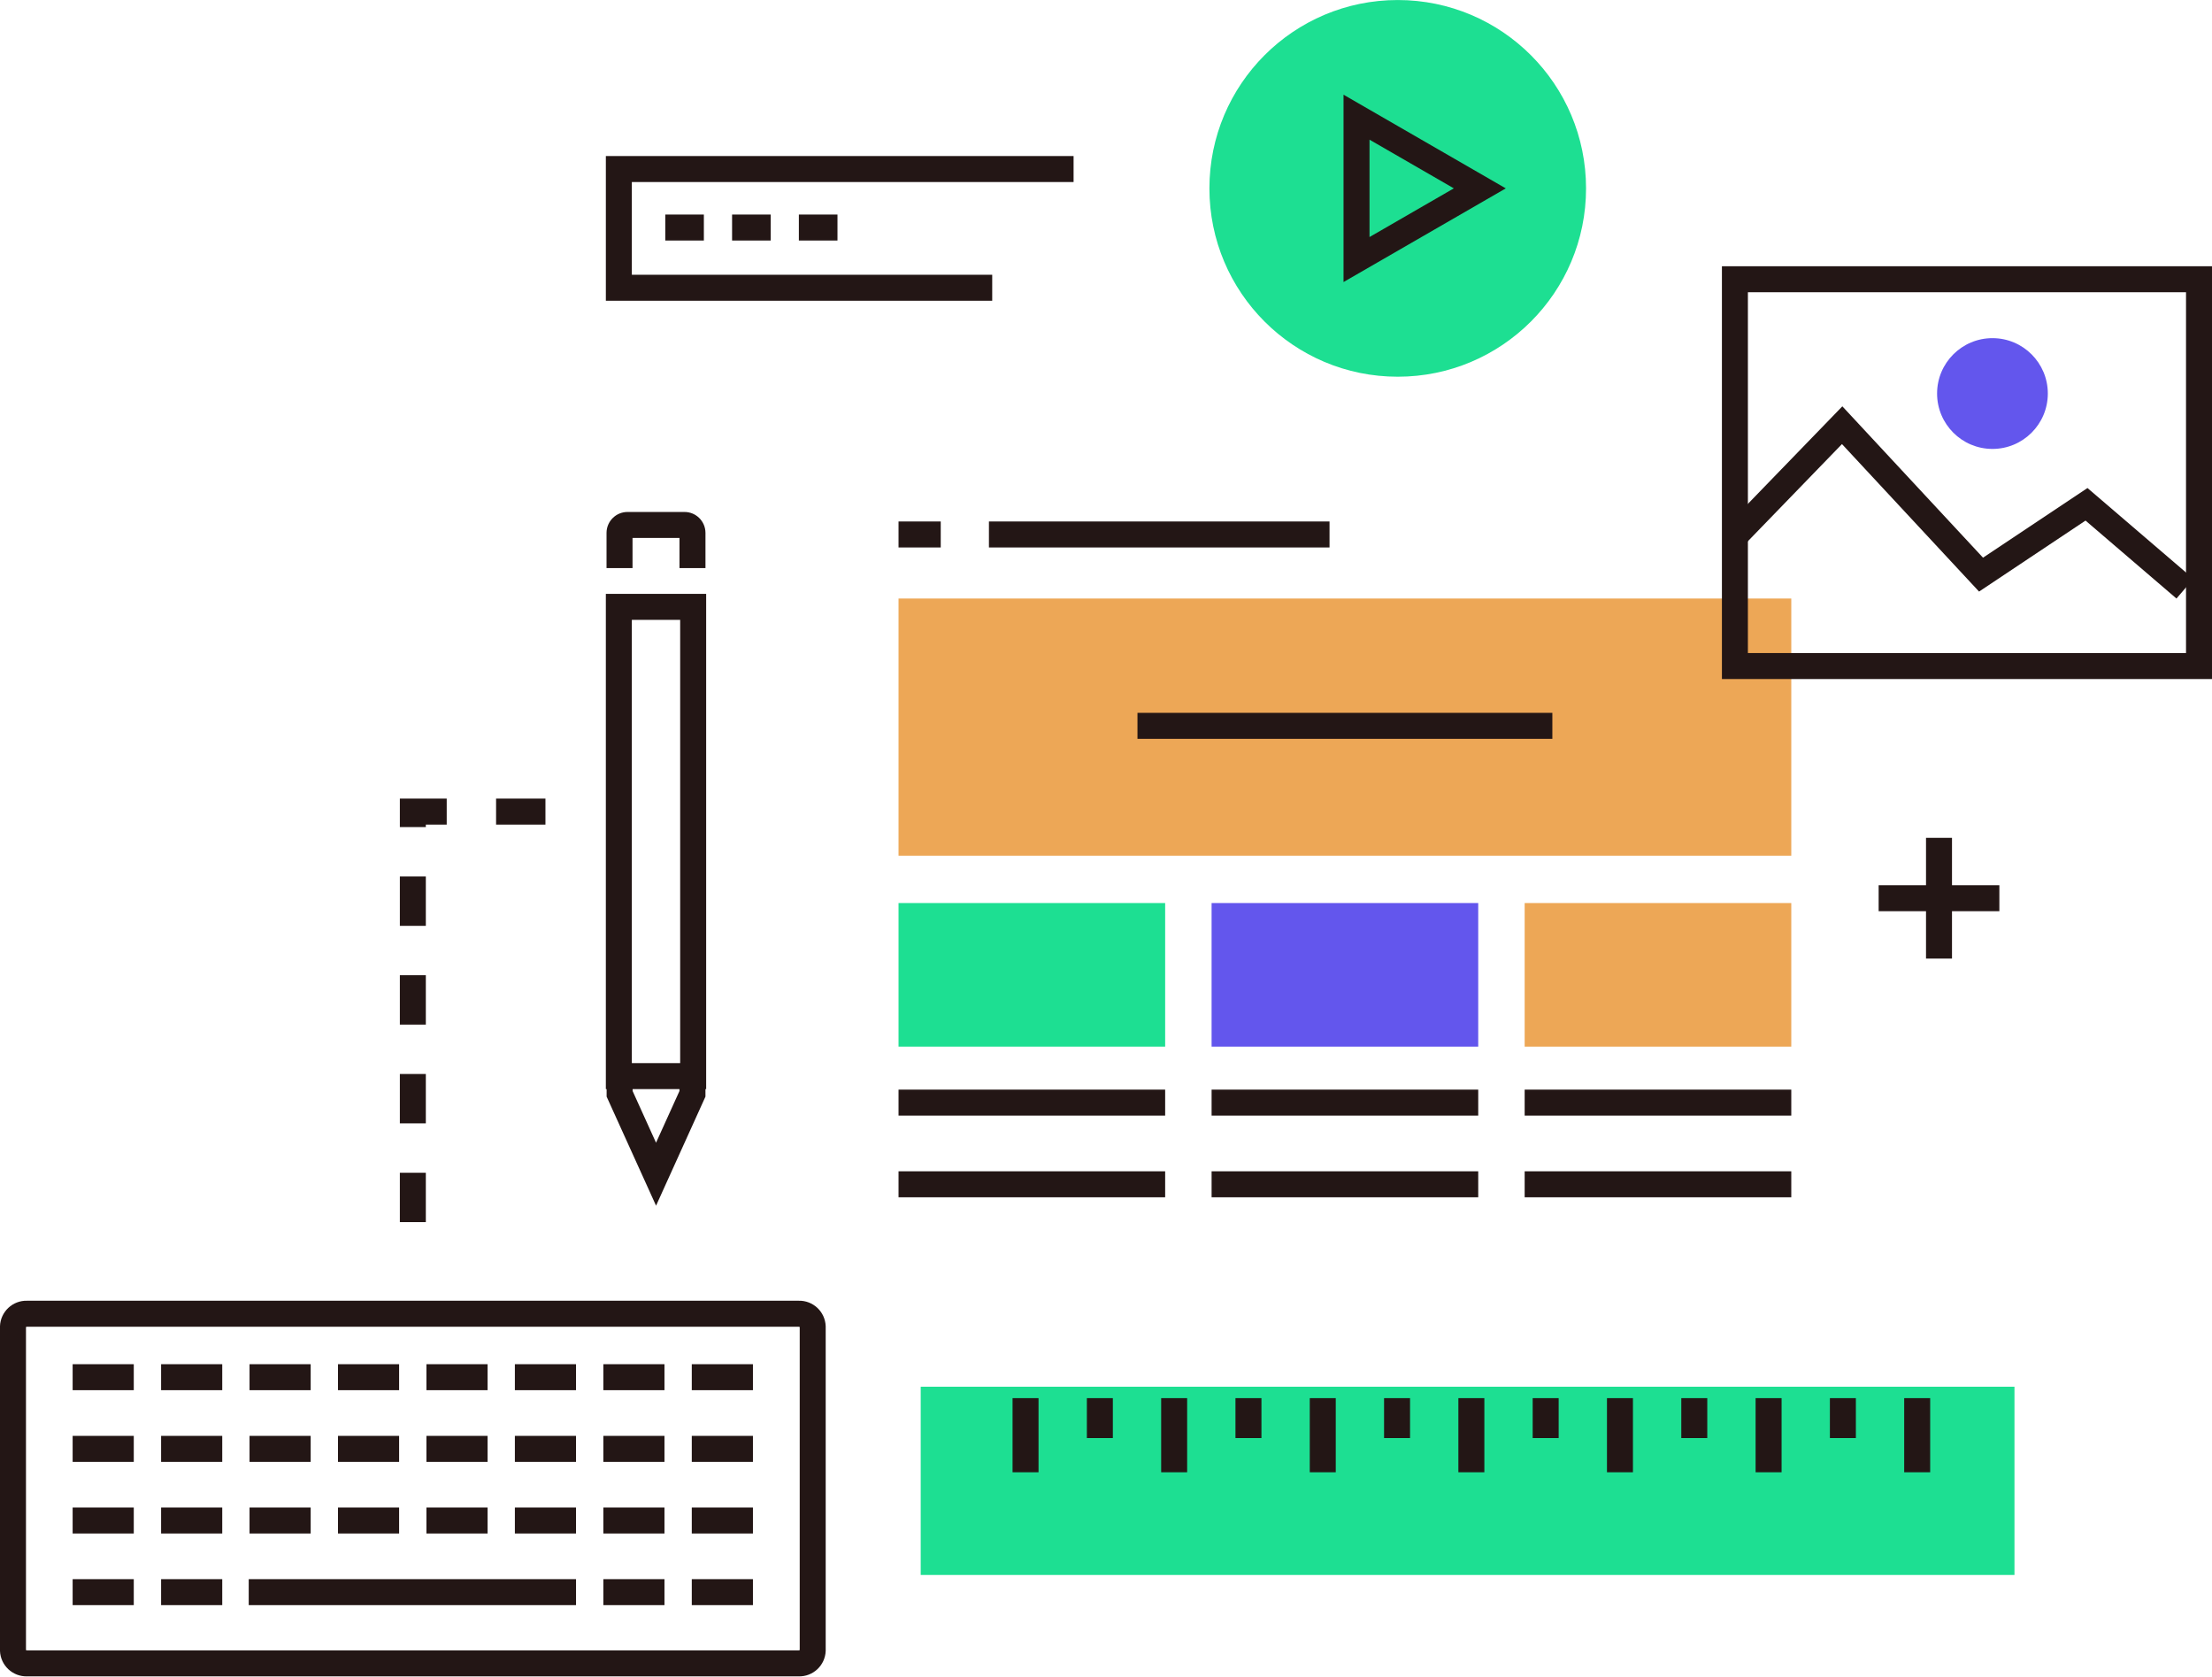
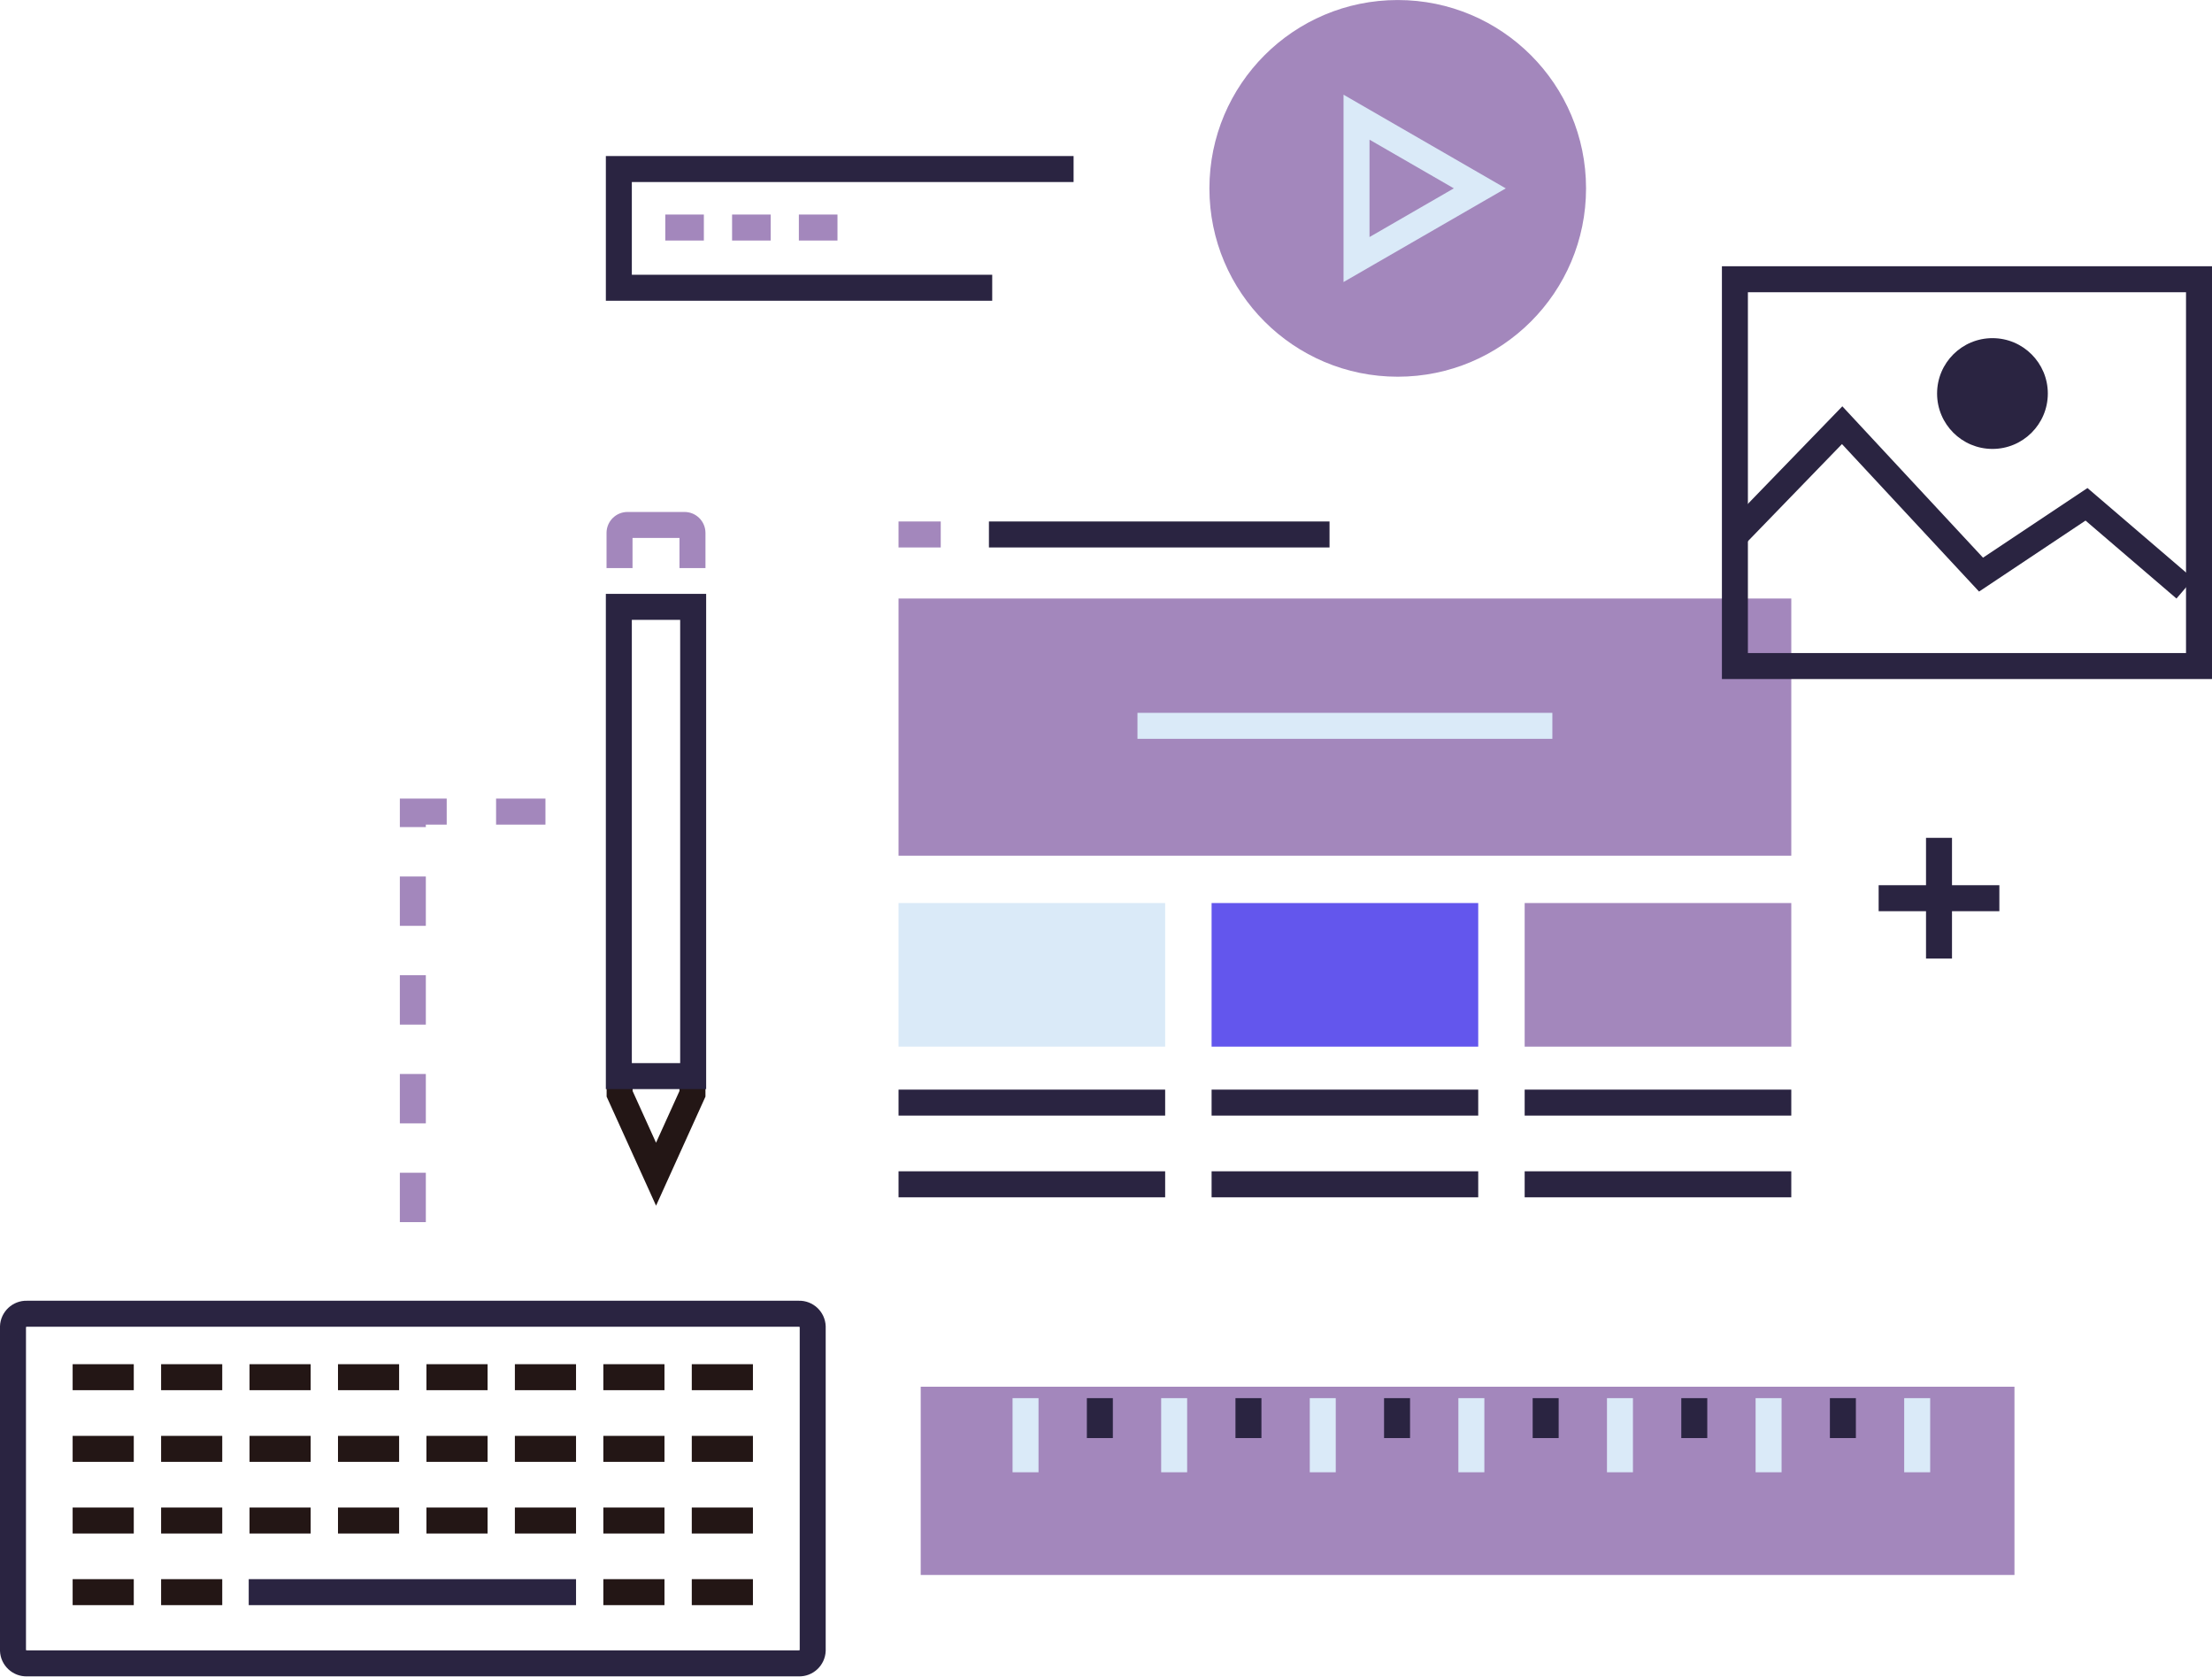
- <svg xmlns="http://www.w3.org/2000/svg" width="402.698" height="305.13" viewBox="0 0 402.698 305.13">
-   <g id="Group_97" data-name="Group 97" transform="translate(3058.336 -2865.031)">
+ <svg xmlns="http://www.w3.org/2000/svg" width="402.698" height="305.129" viewBox="0 0 402.698 305.129">
+   <g id="Group_8833" data-name="Group 8833" transform="translate(3058.336 -2865.031)">
    <g id="Group_13" data-name="Group 13" transform="translate(-2838.156 2865.031)">
-       <path id="Path_9" data-name="Path 9" d="M-2524.315,2899.314A34.279,34.279,0,0,1-2558.6,2933.6a34.279,34.279,0,0,1-34.282-34.281,34.284,34.284,0,0,1,34.282-34.283A34.284,34.284,0,0,1-2524.315,2899.314Z" transform="translate(2592.878 -2865.031)" fill="#1ddf92" />
+       <path id="Path_9" data-name="Path 9" d="M-2524.315,2899.314A34.279,34.279,0,0,1-2558.6,2933.6a34.279,34.279,0,0,1-34.282-34.281,34.284,34.284,0,0,1,34.282-34.283A34.284,34.284,0,0,1-2524.315,2899.314Z" transform="translate(2592.878 -2865.031)" fill="#a387bc" />
    </g>
    <g id="Group_14" data-name="Group 14" transform="translate(-2813.744 2882.264)">
-       <path id="Path_10" data-name="Path 10" d="M-2541.27,2935.566v-34.1l29.538,17.05Zm4.73-25.915v17.723l15.35-8.863Z" transform="translate(2541.27 -2901.461)" fill="#231615" />
+       <path id="Path_10" data-name="Path 10" d="M-2541.27,2935.566v-34.1l29.538,17.05Zm4.73-25.915v17.723l15.35-8.863Z" transform="translate(2541.27 -2901.461)" fill="#daeaf8" />
    </g>
    <g id="Group_17" data-name="Group 17" transform="translate(-2716.325 3017.533)">
      <g id="Group_15" data-name="Group 15" transform="translate(8.623)">
-         <rect id="Rectangle_28" data-name="Rectangle 28" width="4.73" height="21.976" fill="#231615" />
+         <rect id="Rectangle_28" data-name="Rectangle 28" width="4.73" height="21.976" fill="#2a2441" />
      </g>
      <g id="Group_16" data-name="Group 16" transform="translate(0 8.623)">
-         <rect id="Rectangle_29" data-name="Rectangle 29" width="21.976" height="4.73" fill="#231615" />
+         <rect id="Rectangle_29" data-name="Rectangle 29" width="21.976" height="4.73" fill="#2a2441" />
      </g>
    </g>
    <g id="Group_32" data-name="Group 32" transform="translate(-2890.719 3117.439)">
      <g id="Group_18" data-name="Group 18" transform="translate(0)">
-         <path id="Path_11" data-name="Path 11" d="M-2664.25,3398.621h-39.744v34.265h199.12v-34.265Z" transform="translate(2703.994 -3398.621)" fill="#1ddf92" />
+         <path id="Path_11" data-name="Path 11" d="M-2664.25,3398.621h-39.744v34.265h199.12v-34.265Z" transform="translate(2703.994 -3398.621)" fill="#a387bc" />
      </g>
      <g id="Group_19" data-name="Group 19" transform="translate(16.72 2.08)">
-         <rect id="Rectangle_30" data-name="Rectangle 30" width="4.73" height="13.492" fill="#231615" />
+         <rect id="Rectangle_30" data-name="Rectangle 30" width="4.73" height="13.492" fill="#daeaf8" />
      </g>
      <g id="Group_20" data-name="Group 20" transform="translate(30.249 2.08)">
-         <rect id="Rectangle_31" data-name="Rectangle 31" width="4.73" height="7.265" fill="#231615" />
+         <rect id="Rectangle_31" data-name="Rectangle 31" width="4.73" height="7.265" fill="#2a2441" />
      </g>
      <g id="Group_21" data-name="Group 21" transform="translate(43.775 2.08)">
-         <rect id="Rectangle_32" data-name="Rectangle 32" width="4.73" height="13.492" fill="#231615" />
+         <rect id="Rectangle_32" data-name="Rectangle 32" width="4.73" height="13.492" fill="#daeaf8" />
      </g>
      <g id="Group_22" data-name="Group 22" transform="translate(57.301 2.08)">
-         <rect id="Rectangle_33" data-name="Rectangle 33" width="4.73" height="7.265" fill="#231615" />
+         <rect id="Rectangle_33" data-name="Rectangle 33" width="4.73" height="7.265" fill="#2a2441" />
      </g>
      <g id="Group_23" data-name="Group 23" transform="translate(70.829 2.08)">
-         <rect id="Rectangle_34" data-name="Rectangle 34" width="4.73" height="13.492" fill="#231615" />
+         <rect id="Rectangle_34" data-name="Rectangle 34" width="4.73" height="13.492" fill="#daeaf8" />
      </g>
      <g id="Group_24" data-name="Group 24" transform="translate(84.354 2.08)">
-         <rect id="Rectangle_35" data-name="Rectangle 35" width="4.73" height="7.265" fill="#231615" />
+         <rect id="Rectangle_35" data-name="Rectangle 35" width="4.73" height="7.265" fill="#2a2441" />
      </g>
      <g id="Group_25" data-name="Group 25" transform="translate(97.883 2.08)">
-         <rect id="Rectangle_36" data-name="Rectangle 36" width="4.73" height="13.492" fill="#231615" />
+         <rect id="Rectangle_36" data-name="Rectangle 36" width="4.73" height="13.492" fill="#daeaf8" />
      </g>
      <g id="Group_26" data-name="Group 26" transform="translate(111.41 2.08)">
-         <rect id="Rectangle_37" data-name="Rectangle 37" width="4.73" height="7.265" fill="#231615" />
+         <rect id="Rectangle_37" data-name="Rectangle 37" width="4.73" height="7.265" fill="#2a2441" />
      </g>
      <g id="Group_27" data-name="Group 27" transform="translate(124.934 2.08)">
-         <rect id="Rectangle_38" data-name="Rectangle 38" width="4.73" height="13.492" fill="#231615" />
+         <rect id="Rectangle_38" data-name="Rectangle 38" width="4.73" height="13.492" fill="#daeaf8" />
      </g>
      <g id="Group_28" data-name="Group 28" transform="translate(138.465 2.08)">
-         <rect id="Rectangle_39" data-name="Rectangle 39" width="4.73" height="7.265" fill="#231615" />
+         <rect id="Rectangle_39" data-name="Rectangle 39" width="4.73" height="7.265" fill="#2a2441" />
      </g>
      <g id="Group_29" data-name="Group 29" transform="translate(151.993 2.08)">
-         <rect id="Rectangle_40" data-name="Rectangle 40" width="4.73" height="13.492" fill="#231615" />
+         <rect id="Rectangle_40" data-name="Rectangle 40" width="4.73" height="13.492" fill="#daeaf8" />
      </g>
      <g id="Group_30" data-name="Group 30" transform="translate(165.518 2.08)">
-         <rect id="Rectangle_41" data-name="Rectangle 41" width="4.73" height="7.265" fill="#231615" />
+         <rect id="Rectangle_41" data-name="Rectangle 41" width="4.73" height="7.265" fill="#2a2441" />
      </g>
      <g id="Group_31" data-name="Group 31" transform="translate(179.045 2.08)">
-         <rect id="Rectangle_42" data-name="Rectangle 42" width="4.73" height="13.492" fill="#231615" />
+         <rect id="Rectangle_42" data-name="Rectangle 42" width="4.73" height="13.492" fill="#daeaf8" />
      </g>
    </g>
    <g id="Group_37" data-name="Group 37" transform="translate(-2948.04 2893.433)">
      <g id="Group_33" data-name="Group 33" transform="translate(0)">
-         <path id="Path_12" data-name="Path 12" d="M-2754.833,2951.412h-70.337v-26.338h85.151v4.73h-80.421v16.878h65.607Z" transform="translate(2825.171 -2925.073)" fill="#231615" />
+         <path id="Path_12" data-name="Path 12" d="M-2754.833,2951.412h-70.337v-26.338h85.151v4.73h-80.421v16.878h65.607Z" transform="translate(2825.171 -2925.073)" fill="#2a2441" />
      </g>
      <g id="Group_34" data-name="Group 34" transform="translate(10.82 10.648)">
        <line id="Line_1" data-name="Line 1" x2="7.024" transform="translate(0 2.365)" fill="#231615" />
-         <rect id="Rectangle_43" data-name="Rectangle 43" width="7.024" height="4.73" fill="#231615" />
+         <rect id="Rectangle_43" data-name="Rectangle 43" width="7.024" height="4.73" fill="#a387bc" />
      </g>
      <g id="Group_35" data-name="Group 35" transform="translate(22.981 10.648)">
        <line id="Line_2" data-name="Line 2" x2="7.027" transform="translate(0 2.365)" fill="#231615" />
-         <rect id="Rectangle_44" data-name="Rectangle 44" width="7.027" height="4.73" fill="#231615" />
+         <rect id="Rectangle_44" data-name="Rectangle 44" width="7.027" height="4.73" fill="#a387bc" />
      </g>
      <g id="Group_36" data-name="Group 36" transform="translate(35.14 10.648)">
        <line id="Line_3" data-name="Line 3" x2="7.028" transform="translate(0 2.365)" fill="#231615" />
-         <rect id="Rectangle_45" data-name="Rectangle 45" width="7.028" height="4.73" fill="#231615" />
+         <rect id="Rectangle_45" data-name="Rectangle 45" width="7.028" height="4.73" fill="#a387bc" />
      </g>
    </g>
    <g id="Group_51" data-name="Group 51" transform="translate(-2894.757 2959.949)">
      <g id="Group_38" data-name="Group 38" transform="translate(0 14.024)">
-         <rect id="Rectangle_46" data-name="Rectangle 46" width="162.528" height="46.808" fill="#eda756" />
+         <rect id="Rectangle_46" data-name="Rectangle 46" width="162.528" height="46.808" fill="#a387bc" />
      </g>
      <g id="Group_39" data-name="Group 39" transform="translate(0 69.452)">
-         <rect id="Rectangle_47" data-name="Rectangle 47" width="48.54" height="26.14" fill="#1ddf92" />
+         <rect id="Rectangle_47" data-name="Rectangle 47" width="48.54" height="26.14" fill="#daeaf8" />
      </g>
      <g id="Group_40" data-name="Group 40" transform="translate(0 103.414)">
        <line id="Line_4" data-name="Line 4" x2="48.54" transform="translate(0 2.365)" fill="#231615" />
-         <rect id="Rectangle_48" data-name="Rectangle 48" width="48.54" height="4.73" fill="#231615" />
+         <rect id="Rectangle_48" data-name="Rectangle 48" width="48.54" height="4.73" fill="#2a2441" />
      </g>
      <g id="Group_41" data-name="Group 41" transform="translate(0 118.28)">
        <line id="Line_5" data-name="Line 5" x1="48.54" transform="translate(0 2.365)" fill="#231615" />
-         <rect id="Rectangle_49" data-name="Rectangle 49" width="48.54" height="4.73" fill="#231615" />
+         <rect id="Rectangle_49" data-name="Rectangle 49" width="48.54" height="4.73" fill="#2a2441" />
      </g>
      <g id="Group_42" data-name="Group 42" transform="translate(56.995 103.414)">
        <line id="Line_6" data-name="Line 6" x2="48.539" transform="translate(0 2.365)" fill="#231615" />
-         <rect id="Rectangle_50" data-name="Rectangle 50" width="48.539" height="4.73" fill="#231615" />
+         <rect id="Rectangle_50" data-name="Rectangle 50" width="48.539" height="4.73" fill="#2a2441" />
      </g>
      <g id="Group_43" data-name="Group 43" transform="translate(43.5 34.833)">
-         <rect id="Rectangle_51" data-name="Rectangle 51" width="75.53" height="4.73" fill="#231615" />
+         <rect id="Rectangle_51" data-name="Rectangle 51" width="75.53" height="4.73" fill="#daeaf8" />
      </g>
      <g id="Group_44" data-name="Group 44" transform="translate(56.995 118.28)">
        <line id="Line_7" data-name="Line 7" x1="48.539" transform="translate(0 2.365)" fill="#231615" />
-         <rect id="Rectangle_52" data-name="Rectangle 52" width="48.539" height="4.73" fill="#231615" />
+         <rect id="Rectangle_52" data-name="Rectangle 52" width="48.539" height="4.73" fill="#2a2441" />
      </g>
      <g id="Group_45" data-name="Group 45" transform="translate(113.989 103.414)">
        <line id="Line_8" data-name="Line 8" x2="48.538" transform="translate(0 2.365)" fill="#231615" />
-         <rect id="Rectangle_53" data-name="Rectangle 53" width="48.538" height="4.73" fill="#231615" />
+         <rect id="Rectangle_53" data-name="Rectangle 53" width="48.538" height="4.73" fill="#2a2441" />
      </g>
      <g id="Group_46" data-name="Group 46" transform="translate(113.989 118.28)">
        <line id="Line_9" data-name="Line 9" x1="48.538" transform="translate(0 2.365)" fill="#231615" />
-         <rect id="Rectangle_54" data-name="Rectangle 54" width="48.538" height="4.73" fill="#231615" />
+         <rect id="Rectangle_54" data-name="Rectangle 54" width="48.538" height="4.73" fill="#2a2441" />
      </g>
      <g id="Group_47" data-name="Group 47" transform="translate(56.994 69.452)">
        <rect id="Rectangle_55" data-name="Rectangle 55" width="48.54" height="26.14" fill="#6356ed" />
      </g>
      <g id="Group_48" data-name="Group 48" transform="translate(113.989 69.452)">
-         <rect id="Rectangle_56" data-name="Rectangle 56" width="48.538" height="26.14" fill="#eda756" />
+         <rect id="Rectangle_56" data-name="Rectangle 56" width="48.538" height="26.14" fill="#a387bc" />
      </g>
      <g id="Group_49" data-name="Group 49" transform="translate(16.458)">
-         <rect id="Rectangle_57" data-name="Rectangle 57" width="62.006" height="4.73" fill="#231615" />
+         <rect id="Rectangle_57" data-name="Rectangle 57" width="62.006" height="4.73" fill="#2a2441" />
      </g>
      <g id="Group_50" data-name="Group 50">
-         <rect id="Rectangle_58" data-name="Rectangle 58" width="7.684" height="4.73" fill="#231615" />
+         <rect id="Rectangle_58" data-name="Rectangle 58" width="7.684" height="4.73" fill="#a387bc" />
      </g>
    </g>
    <g id="Group_55" data-name="Group 55" transform="translate(-2744.858 2913.493)">
      <g id="Group_52" data-name="Group 52" transform="translate(0 0)">
-         <path id="Path_13" data-name="Path 13" d="M-2306.425,3042.615h-89.22v-75.136h89.22Zm-84.49-4.73h79.76v-65.675h-79.76Z" transform="translate(2395.645 -2967.479)" fill="#231615" />
+         <path id="Path_13" data-name="Path 13" d="M-2306.425,3042.615h-89.22v-75.136h89.22Zm-84.49-4.73h79.76v-65.675h-79.76Z" transform="translate(2395.645 -2967.479)" fill="#2a2441" />
      </g>
      <g id="Group_53" data-name="Group 53" transform="translate(0.666 25.496)">
-         <path id="Path_14" data-name="Path 14" d="M-2312.15,3056.364l-16.557-14.19-19.383,12.922-24.958-26.846-17.79,18.367-3.4-3.291,21.259-21.949,25.612,27.55,19.016-12.677,19.278,16.521Z" transform="translate(2394.236 -3021.377)" fill="#231615" />
+         <path id="Path_14" data-name="Path 14" d="M-2312.15,3056.364l-16.557-14.19-19.383,12.922-24.958-26.846-17.79,18.367-3.4-3.291,21.259-21.949,25.612,27.55,19.016-12.677,19.278,16.521Z" transform="translate(2394.236 -3021.377)" fill="#2a2441" />
      </g>
      <g id="Group_54" data-name="Group 54" transform="translate(39.17 13.088)">
-         <path id="Path_15" data-name="Path 15" d="M-2292.679,3005.228a10.084,10.084,0,0,1-10.076,10.083,10.086,10.086,0,0,1-10.084-10.083,10.08,10.08,0,0,1,10.084-10.08A10.078,10.078,0,0,1-2292.679,3005.228Z" transform="translate(2312.84 -2995.148)" fill="#6356ed" />
+         <path id="Path_15" data-name="Path 15" d="M-2292.679,3005.228a10.084,10.084,0,0,1-10.076,10.083,10.086,10.086,0,0,1-10.084-10.083,10.08,10.08,0,0,1,10.084-10.08A10.078,10.078,0,0,1-2292.679,3005.228Z" transform="translate(2312.84 -2995.148)" fill="#2a2441" />
      </g>
    </g>
    <g id="Group_59" data-name="Group 59" transform="translate(-2948.041 2958.219)">
      <g id="Group_56" data-name="Group 56" transform="translate(0.127 0)">
-         <path id="Path_16" data-name="Path 16" d="M-2806.894,3072.241h-4.731v-5.482h-8.549v5.482h-4.731v-6.418a3.816,3.816,0,0,1,3.828-3.794h10.358a3.814,3.814,0,0,1,3.825,3.794Z" transform="translate(2824.904 -3062.029)" fill="#231615" />
+         <path id="Path_16" data-name="Path 16" d="M-2806.894,3072.241h-4.731v-5.482h-8.549v5.482h-4.731v-6.418a3.816,3.816,0,0,1,3.828-3.794h10.358a3.814,3.814,0,0,1,3.825,3.794Z" transform="translate(2824.904 -3062.029)" fill="#a387bc" />
      </g>
      <g id="Group_57" data-name="Group 57" transform="translate(0.146 103.126)">
        <path id="Path_17" data-name="Path 17" d="M-2815.869,3303.18l-9-19.851v-3.292h4.73v2.27l4.266,9.413,4.265-9.413v-2.27h4.731v3.292Z" transform="translate(2824.865 -3280.037)" fill="#231615" />
      </g>
      <g id="Group_58" data-name="Group 58" transform="translate(0 14.907)">
-         <path id="Path_18" data-name="Path 18" d="M-2806.912,3183.685h-18.261v-90.142h18.261Zm-13.531-4.73h8.8v-80.682h-8.8Z" transform="translate(2825.174 -3093.543)" fill="#231615" />
+         <path id="Path_18" data-name="Path 18" d="M-2806.912,3183.685h-18.261v-90.142h18.261Zm-13.531-4.73h8.8v-80.682h-8.8Z" transform="translate(2825.174 -3093.543)" fill="#2a2441" />
      </g>
    </g>
    <g id="Group_95" data-name="Group 95" transform="translate(-3058.336 3101.79)">
      <g id="Group_60" data-name="Group 60">
-         <path id="Path_19" data-name="Path 19" d="M-2912.976,3433.909h-140.4a4.813,4.813,0,0,1-4.961-4.638v-59.095a4.813,4.813,0,0,1,4.961-4.638h140.4a4.812,4.812,0,0,1,4.959,4.638v59.095A4.812,4.812,0,0,1-2912.976,3433.909Zm-140.63-4.779a.516.516,0,0,0,.231.049h140.4a.509.509,0,0,0,.229-.049v-58.811a.5.5,0,0,0-.229-.05h-140.4a.5.5,0,0,0-.231.05Z" transform="translate(3058.336 -3365.539)" fill="#231615" />
+         <path id="Path_19" data-name="Path 19" d="M-2912.976,3433.909h-140.4a4.813,4.813,0,0,1-4.961-4.638v-59.095a4.813,4.813,0,0,1,4.961-4.638h140.4a4.812,4.812,0,0,1,4.959,4.638v59.095A4.812,4.812,0,0,1-2912.976,3433.909Zm-140.63-4.779a.516.516,0,0,0,.231.049h140.4a.509.509,0,0,0,.229-.049v-58.811a.5.5,0,0,0-.229-.05h-140.4a.5.5,0,0,0-.231.05Z" transform="translate(3058.336 -3365.539)" fill="#2a2441" />
      </g>
      <g id="Group_94" data-name="Group 94" transform="translate(13.225 11.55)">
        <g id="Group_69" data-name="Group 69">
          <g id="Group_61" data-name="Group 61" transform="translate(112.715)">
            <rect id="Rectangle_59" data-name="Rectangle 59" width="11.132" height="4.73" fill="#231615" />
          </g>
          <g id="Group_62" data-name="Group 62" transform="translate(96.614)">
            <rect id="Rectangle_60" data-name="Rectangle 60" width="11.129" height="4.73" fill="#231615" />
          </g>
          <g id="Group_63" data-name="Group 63" transform="translate(80.509)">
            <rect id="Rectangle_61" data-name="Rectangle 61" width="11.133" height="4.73" fill="#231615" />
          </g>
          <g id="Group_64" data-name="Group 64" transform="translate(64.409)">
            <rect id="Rectangle_62" data-name="Rectangle 62" width="11.132" height="4.73" fill="#231615" />
          </g>
          <g id="Group_65" data-name="Group 65" transform="translate(48.306)">
            <rect id="Rectangle_63" data-name="Rectangle 63" width="11.129" height="4.73" fill="#231615" />
          </g>
          <g id="Group_66" data-name="Group 66" transform="translate(32.204)">
            <rect id="Rectangle_64" data-name="Rectangle 64" width="11.13" height="4.73" fill="#231615" />
          </g>
          <g id="Group_67" data-name="Group 67" transform="translate(16.105)">
            <rect id="Rectangle_65" data-name="Rectangle 65" width="11.13" height="4.73" fill="#231615" />
          </g>
          <g id="Group_68" data-name="Group 68">
            <rect id="Rectangle_66" data-name="Rectangle 66" width="11.129" height="4.73" fill="#231615" />
          </g>
        </g>
        <g id="Group_78" data-name="Group 78" transform="translate(0 13.046)">
          <g id="Group_70" data-name="Group 70" transform="translate(112.715)">
            <rect id="Rectangle_67" data-name="Rectangle 67" width="11.132" height="4.73" fill="#231615" />
          </g>
          <g id="Group_71" data-name="Group 71" transform="translate(96.614)">
            <rect id="Rectangle_68" data-name="Rectangle 68" width="11.129" height="4.73" fill="#231615" />
          </g>
          <g id="Group_72" data-name="Group 72" transform="translate(80.509)">
            <rect id="Rectangle_69" data-name="Rectangle 69" width="11.133" height="4.73" fill="#231615" />
          </g>
          <g id="Group_73" data-name="Group 73" transform="translate(64.409)">
            <rect id="Rectangle_70" data-name="Rectangle 70" width="11.132" height="4.73" fill="#231615" />
          </g>
          <g id="Group_74" data-name="Group 74" transform="translate(48.306)">
            <rect id="Rectangle_71" data-name="Rectangle 71" width="11.129" height="4.73" fill="#231615" />
          </g>
          <g id="Group_75" data-name="Group 75" transform="translate(32.204)">
            <rect id="Rectangle_72" data-name="Rectangle 72" width="11.13" height="4.73" fill="#231615" />
          </g>
          <g id="Group_76" data-name="Group 76" transform="translate(16.105)">
            <rect id="Rectangle_73" data-name="Rectangle 73" width="11.13" height="4.73" fill="#231615" />
          </g>
          <g id="Group_77" data-name="Group 77">
            <rect id="Rectangle_74" data-name="Rectangle 74" width="11.129" height="4.73" fill="#231615" />
          </g>
        </g>
        <g id="Group_87" data-name="Group 87" transform="translate(0 26.086)">
          <g id="Group_79" data-name="Group 79" transform="translate(112.715)">
            <rect id="Rectangle_75" data-name="Rectangle 75" width="11.132" height="4.73" fill="#231615" />
          </g>
          <g id="Group_80" data-name="Group 80" transform="translate(96.614)">
            <rect id="Rectangle_76" data-name="Rectangle 76" width="11.129" height="4.73" fill="#231615" />
          </g>
          <g id="Group_81" data-name="Group 81" transform="translate(80.509)">
            <rect id="Rectangle_77" data-name="Rectangle 77" width="11.133" height="4.73" fill="#231615" />
          </g>
          <g id="Group_82" data-name="Group 82" transform="translate(64.409)">
            <rect id="Rectangle_78" data-name="Rectangle 78" width="11.132" height="4.73" fill="#231615" />
          </g>
          <g id="Group_83" data-name="Group 83" transform="translate(48.306)">
            <rect id="Rectangle_79" data-name="Rectangle 79" width="11.129" height="4.73" fill="#231615" />
          </g>
          <g id="Group_84" data-name="Group 84" transform="translate(32.204)">
            <rect id="Rectangle_80" data-name="Rectangle 80" width="11.13" height="4.73" fill="#231615" />
          </g>
          <g id="Group_85" data-name="Group 85" transform="translate(16.105)">
            <rect id="Rectangle_81" data-name="Rectangle 81" width="11.13" height="4.73" fill="#231615" />
          </g>
          <g id="Group_86" data-name="Group 86">
            <rect id="Rectangle_82" data-name="Rectangle 82" width="11.129" height="4.73" fill="#231615" />
          </g>
        </g>
        <g id="Group_93" data-name="Group 93" transform="translate(0 39.126)">
          <g id="Group_88" data-name="Group 88" transform="translate(112.715)">
            <rect id="Rectangle_83" data-name="Rectangle 83" width="11.132" height="4.73" fill="#231615" />
          </g>
          <g id="Group_89" data-name="Group 89" transform="translate(96.614)">
            <rect id="Rectangle_84" data-name="Rectangle 84" width="11.129" height="4.73" fill="#231615" />
          </g>
          <g id="Group_90" data-name="Group 90" transform="translate(32.056)">
-             <rect id="Rectangle_85" data-name="Rectangle 85" width="59.587" height="4.73" fill="#231615" />
+             <rect id="Rectangle_85" data-name="Rectangle 85" width="59.587" height="4.73" fill="#2a2441" />
          </g>
          <g id="Group_91" data-name="Group 91" transform="translate(16.105)">
            <rect id="Rectangle_86" data-name="Rectangle 86" width="11.13" height="4.73" fill="#231615" />
          </g>
          <g id="Group_92" data-name="Group 92">
            <rect id="Rectangle_87" data-name="Rectangle 87" width="11.129" height="4.73" fill="#231615" />
          </g>
        </g>
      </g>
    </g>
    <g id="Group_96" data-name="Group 96" transform="translate(-2985.542 3010.39)">
-       <path id="Path_20" data-name="Path 20" d="M-2899.719,3249.409h-4.73v-8.988h4.73Zm0-17.975h-4.73v-8.988h4.73Zm0-17.975h-4.73v-8.988h4.73Zm0-17.976h-4.73v-8.988h4.73Zm0-17.975h-4.73v-5.187h8.531v4.731h-3.8Zm21.776-.457h-8.988v-4.731h8.988Z" transform="translate(2904.449 -3172.32)" fill="#231615" />
+       <path id="Path_20" data-name="Path 20" d="M-2899.719,3249.409h-4.73v-8.988h4.73Zm0-17.975h-4.73v-8.988h4.73Zm0-17.975h-4.73v-8.988h4.73Zm0-17.976h-4.73v-8.988h4.73Zm0-17.975h-4.73v-5.187h8.531v4.731h-3.8Zm21.776-.457h-8.988v-4.731h8.988Z" transform="translate(2904.449 -3172.32)" fill="#a387bc" />
    </g>
  </g>
</svg>
